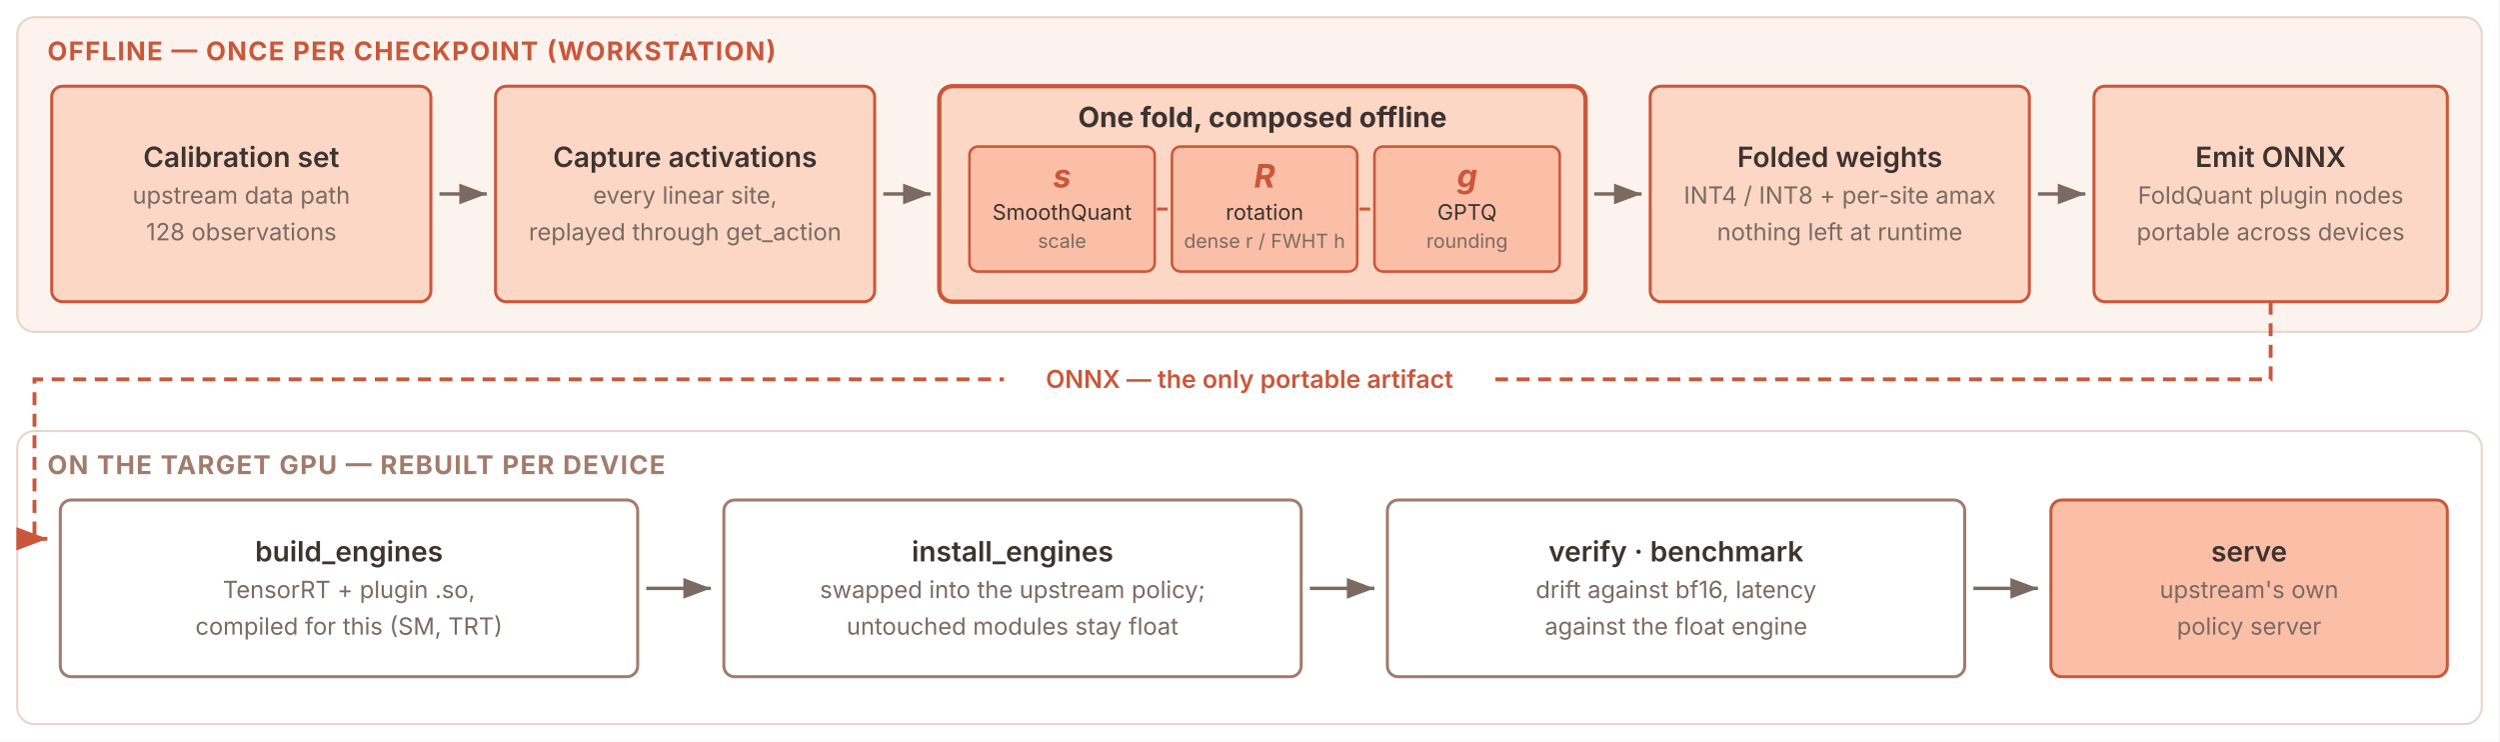
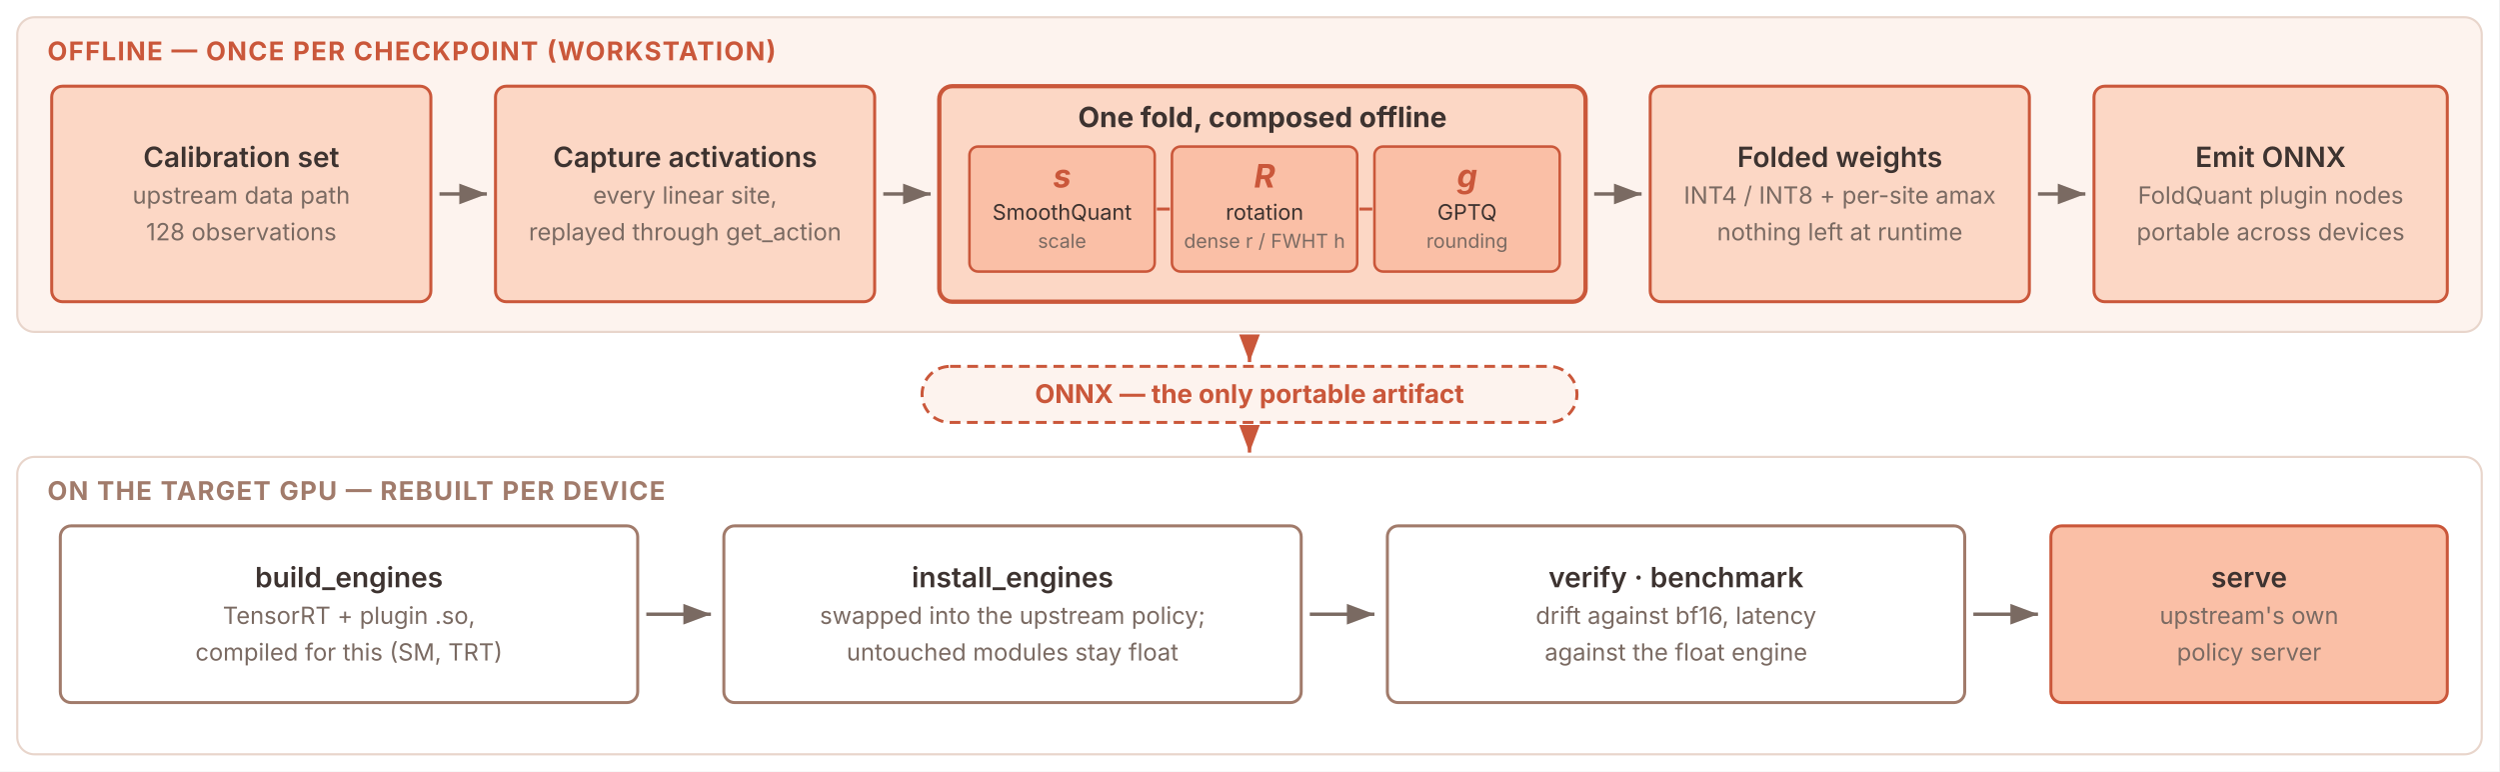
- <svg xmlns="http://www.w3.org/2000/svg" width="1160" height="344" viewBox="0 0 1160 344" content="&lt;mxfile host=&quot;app.diagrams.net&quot;&gt;&lt;diagram name=&quot;foldquant-pipeline&quot;&gt;&lt;mxGraphModel dx=&quot;1160&quot; dy=&quot;344&quot; grid=&quot;0&quot; page=&quot;1&quot; pageWidth=&quot;1160&quot; pageHeight=&quot;344&quot;&gt;&lt;root&gt;&lt;mxCell id=&quot;0&quot;/&gt;&lt;mxCell id=&quot;1&quot; parent=&quot;0&quot;/&gt;&lt;mxCell id=&quot;l1&quot; value=&quot;OFFLINE - ONCE PER CHECKPOINT (WORKSTATION)&quot; style=&quot;rounded=1;fillColor=#fdf3ee;strokeColor=#e8d5cb;verticalAlign=top;align=left;spacingLeft=12;fontSize=12;fontStyle=1;fontColor=#ca573a&quot; vertex=&quot;1&quot; parent=&quot;1&quot;&gt;&lt;mxGeometry x=&quot;8&quot; y=&quot;8&quot; width=&quot;1144&quot; height=&quot;146&quot; as=&quot;geometry&quot;/&gt;&lt;/mxCell&gt;&lt;mxCell id=&quot;l2&quot; value=&quot;ON THE TARGET GPU - REBUILT PER DEVICE&quot; style=&quot;rounded=1;fillColor=#ffffff;strokeColor=#e8d5cb;verticalAlign=top;align=left;spacingLeft=12;fontSize=12;fontStyle=1;fontColor=#a17b6b&quot; vertex=&quot;1&quot; parent=&quot;1&quot;&gt;&lt;mxGeometry x=&quot;8&quot; y=&quot;200&quot; width=&quot;1144&quot; height=&quot;136&quot; as=&quot;geometry&quot;/&gt;&lt;/mxCell&gt;&lt;mxCell id=&quot;c1&quot; value=&quot;Calibration set&quot; style=&quot;rounded=1;fillColor=#fcd7c5;strokeColor=#ca573a;fontStyle=1&quot; vertex=&quot;1&quot; parent=&quot;1&quot;&gt;&lt;mxGeometry x=&quot;24&quot; y=&quot;40&quot; width=&quot;176&quot; height=&quot;100&quot; as=&quot;geometry&quot;/&gt;&lt;/mxCell&gt;&lt;mxCell id=&quot;c2&quot; value=&quot;Capture activations&quot; style=&quot;rounded=1;fillColor=#fcd7c5;strokeColor=#ca573a;fontStyle=1&quot; vertex=&quot;1&quot; parent=&quot;1&quot;&gt;&lt;mxGeometry x=&quot;230&quot; y=&quot;40&quot; width=&quot;176&quot; height=&quot;100&quot; as=&quot;geometry&quot;/&gt;&lt;/mxCell&gt;&lt;mxCell id=&quot;c3&quot; value=&quot;One fold, composed offline&quot; style=&quot;rounded=1;fillColor=#fcd7c5;strokeColor=#ca573a;strokeWidth=2;verticalAlign=top;fontStyle=1&quot; vertex=&quot;1&quot; parent=&quot;1&quot;&gt;&lt;mxGeometry x=&quot;436&quot; y=&quot;40&quot; width=&quot;300&quot; height=&quot;100&quot; as=&quot;geometry&quot;/&gt;&lt;/mxCell&gt;&lt;mxCell id=&quot;s1&quot; value=&quot;s&quot; style=&quot;rounded=1;fillColor=#fabfa6;strokeColor=#ca573a;fontStyle=3&quot; vertex=&quot;1&quot; parent=&quot;1&quot;&gt;&lt;mxGeometry x=&quot;450&quot; y=&quot;68&quot; width=&quot;86&quot; height=&quot;58&quot; as=&quot;geometry&quot;/&gt;&lt;/mxCell&gt;&lt;mxCell id=&quot;s2&quot; value=&quot;R&quot; style=&quot;rounded=1;fillColor=#fabfa6;strokeColor=#ca573a;fontStyle=3&quot; vertex=&quot;1&quot; parent=&quot;1&quot;&gt;&lt;mxGeometry x=&quot;544&quot; y=&quot;68&quot; width=&quot;86&quot; height=&quot;58&quot; as=&quot;geometry&quot;/&gt;&lt;/mxCell&gt;&lt;mxCell id=&quot;s3&quot; value=&quot;g&quot; style=&quot;rounded=1;fillColor=#fabfa6;strokeColor=#ca573a;fontStyle=3&quot; vertex=&quot;1&quot; parent=&quot;1&quot;&gt;&lt;mxGeometry x=&quot;638&quot; y=&quot;68&quot; width=&quot;86&quot; height=&quot;58&quot; as=&quot;geometry&quot;/&gt;&lt;/mxCell&gt;&lt;mxCell id=&quot;c4&quot; value=&quot;Folded weights&quot; style=&quot;rounded=1;fillColor=#fcd7c5;strokeColor=#ca573a;fontStyle=1&quot; vertex=&quot;1&quot; parent=&quot;1&quot;&gt;&lt;mxGeometry x=&quot;766&quot; y=&quot;40&quot; width=&quot;176&quot; height=&quot;100&quot; as=&quot;geometry&quot;/&gt;&lt;/mxCell&gt;&lt;mxCell id=&quot;c5&quot; value=&quot;Emit ONNX&quot; style=&quot;rounded=1;fillColor=#fcd7c5;strokeColor=#ca573a;fontStyle=1&quot; vertex=&quot;1&quot; parent=&quot;1&quot;&gt;&lt;mxGeometry x=&quot;972&quot; y=&quot;40&quot; width=&quot;164&quot; height=&quot;100&quot; as=&quot;geometry&quot;/&gt;&lt;/mxCell&gt;&lt;mxCell id=&quot;d1&quot; value=&quot;build_engines&quot; style=&quot;rounded=1;fillColor=#ffffff;strokeColor=#a17b6b;fontStyle=1&quot; vertex=&quot;1&quot; parent=&quot;1&quot;&gt;&lt;mxGeometry x=&quot;28&quot; y=&quot;232&quot; width=&quot;268&quot; height=&quot;82&quot; as=&quot;geometry&quot;/&gt;&lt;/mxCell&gt;&lt;mxCell id=&quot;d2&quot; value=&quot;install_engines&quot; style=&quot;rounded=1;fillColor=#ffffff;strokeColor=#a17b6b;fontStyle=1&quot; vertex=&quot;1&quot; parent=&quot;1&quot;&gt;&lt;mxGeometry x=&quot;336&quot; y=&quot;232&quot; width=&quot;268&quot; height=&quot;82&quot; as=&quot;geometry&quot;/&gt;&lt;/mxCell&gt;&lt;mxCell id=&quot;d3&quot; value=&quot;verify / benchmark&quot; style=&quot;rounded=1;fillColor=#ffffff;strokeColor=#a17b6b;fontStyle=1&quot; vertex=&quot;1&quot; parent=&quot;1&quot;&gt;&lt;mxGeometry x=&quot;644&quot; y=&quot;232&quot; width=&quot;268&quot; height=&quot;82&quot; as=&quot;geometry&quot;/&gt;&lt;/mxCell&gt;&lt;mxCell id=&quot;d4&quot; value=&quot;serve&quot; style=&quot;rounded=1;fillColor=#fabfa6;strokeColor=#ca573a;fontStyle=1&quot; vertex=&quot;1&quot; parent=&quot;1&quot;&gt;&lt;mxGeometry x=&quot;952&quot; y=&quot;232&quot; width=&quot;184&quot; height=&quot;82&quot; as=&quot;geometry&quot;/&gt;&lt;/mxCell&gt;&lt;mxCell id=&quot;e1&quot; style=&quot;edgeStyle=orthogonalEdgeStyle;strokeColor=#7a6a62&quot; edge=&quot;1&quot; parent=&quot;1&quot; source=&quot;c1&quot; target=&quot;c2&quot;&gt;&lt;mxGeometry relative=&quot;1&quot; as=&quot;geometry&quot;/&gt;&lt;/mxCell&gt;&lt;mxCell id=&quot;e2&quot; style=&quot;edgeStyle=orthogonalEdgeStyle;strokeColor=#7a6a62&quot; edge=&quot;1&quot; parent=&quot;1&quot; source=&quot;c2&quot; target=&quot;c3&quot;&gt;&lt;mxGeometry relative=&quot;1&quot; as=&quot;geometry&quot;/&gt;&lt;/mxCell&gt;&lt;mxCell id=&quot;e3&quot; style=&quot;edgeStyle=orthogonalEdgeStyle;strokeColor=#7a6a62&quot; edge=&quot;1&quot; parent=&quot;1&quot; source=&quot;c3&quot; target=&quot;c4&quot;&gt;&lt;mxGeometry relative=&quot;1&quot; as=&quot;geometry&quot;/&gt;&lt;/mxCell&gt;&lt;mxCell id=&quot;e4&quot; style=&quot;edgeStyle=orthogonalEdgeStyle;strokeColor=#7a6a62&quot; edge=&quot;1&quot; parent=&quot;1&quot; source=&quot;c4&quot; target=&quot;c5&quot;&gt;&lt;mxGeometry relative=&quot;1&quot; as=&quot;geometry&quot;/&gt;&lt;/mxCell&gt;&lt;mxCell id=&quot;e5&quot; value=&quot;ONNX - the only portable artifact&quot; style=&quot;edgeStyle=orthogonalEdgeStyle;dashed=1;strokeColor=#ca573a;fontColor=#ca573a&quot; edge=&quot;1&quot; parent=&quot;1&quot; source=&quot;c5&quot; target=&quot;d1&quot;&gt;&lt;mxGeometry relative=&quot;1&quot; as=&quot;geometry&quot;/&gt;&lt;/mxCell&gt;&lt;mxCell id=&quot;e6&quot; style=&quot;edgeStyle=orthogonalEdgeStyle;strokeColor=#7a6a62&quot; edge=&quot;1&quot; parent=&quot;1&quot; source=&quot;d1&quot; target=&quot;d2&quot;&gt;&lt;mxGeometry relative=&quot;1&quot; as=&quot;geometry&quot;/&gt;&lt;/mxCell&gt;&lt;mxCell id=&quot;e7&quot; style=&quot;edgeStyle=orthogonalEdgeStyle;strokeColor=#7a6a62&quot; edge=&quot;1&quot; parent=&quot;1&quot; source=&quot;d2&quot; target=&quot;d3&quot;&gt;&lt;mxGeometry relative=&quot;1&quot; as=&quot;geometry&quot;/&gt;&lt;/mxCell&gt;&lt;mxCell id=&quot;e8&quot; style=&quot;edgeStyle=orthogonalEdgeStyle;strokeColor=#7a6a62&quot; edge=&quot;1&quot; parent=&quot;1&quot; source=&quot;d3&quot; target=&quot;d4&quot;&gt;&lt;mxGeometry relative=&quot;1&quot; as=&quot;geometry&quot;/&gt;&lt;/mxCell&gt;&lt;/root&gt;&lt;/mxGraphModel&gt;&lt;/diagram&gt;&lt;/mxfile&gt;">
+ <svg xmlns="http://www.w3.org/2000/svg" width="1160" height="358" viewBox="0 0 1160 358" content="&lt;mxfile host=&quot;app.diagrams.net&quot;&gt;&lt;diagram name=&quot;foldquant-pipeline&quot;&gt;&lt;mxGraphModel dx=&quot;1160&quot; dy=&quot;358&quot; grid=&quot;0&quot; page=&quot;1&quot; pageWidth=&quot;1160&quot; pageHeight=&quot;358&quot;&gt;&lt;root&gt;&lt;mxCell id=&quot;0&quot;/&gt;&lt;mxCell id=&quot;1&quot; parent=&quot;0&quot;/&gt;&lt;mxCell id=&quot;l1&quot; value=&quot;OFFLINE - ONCE PER CHECKPOINT (WORKSTATION)&quot; style=&quot;rounded=1;fillColor=#fdf3ee;strokeColor=#e8d5cb;verticalAlign=top;align=left;spacingLeft=12;fontSize=12;fontStyle=1;fontColor=#ca573a&quot; vertex=&quot;1&quot; parent=&quot;1&quot;&gt;&lt;mxGeometry x=&quot;8&quot; y=&quot;8&quot; width=&quot;1144&quot; height=&quot;146&quot; as=&quot;geometry&quot;/&gt;&lt;/mxCell&gt;&lt;mxCell id=&quot;l2&quot; value=&quot;ON THE TARGET GPU - REBUILT PER DEVICE&quot; style=&quot;rounded=1;fillColor=#ffffff;strokeColor=#e8d5cb;verticalAlign=top;align=left;spacingLeft=12;fontSize=12;fontStyle=1;fontColor=#a17b6b&quot; vertex=&quot;1&quot; parent=&quot;1&quot;&gt;&lt;mxGeometry x=&quot;8&quot; y=&quot;212&quot; width=&quot;1144&quot; height=&quot;138&quot; as=&quot;geometry&quot;/&gt;&lt;/mxCell&gt;&lt;mxCell id=&quot;c1&quot; value=&quot;Calibration set&quot; style=&quot;rounded=1;fillColor=#fcd7c5;strokeColor=#ca573a;fontStyle=1&quot; vertex=&quot;1&quot; parent=&quot;1&quot;&gt;&lt;mxGeometry x=&quot;24&quot; y=&quot;40&quot; width=&quot;176&quot; height=&quot;100&quot; as=&quot;geometry&quot;/&gt;&lt;/mxCell&gt;&lt;mxCell id=&quot;c2&quot; value=&quot;Capture activations&quot; style=&quot;rounded=1;fillColor=#fcd7c5;strokeColor=#ca573a;fontStyle=1&quot; vertex=&quot;1&quot; parent=&quot;1&quot;&gt;&lt;mxGeometry x=&quot;230&quot; y=&quot;40&quot; width=&quot;176&quot; height=&quot;100&quot; as=&quot;geometry&quot;/&gt;&lt;/mxCell&gt;&lt;mxCell id=&quot;c3&quot; value=&quot;One fold, composed offline&quot; style=&quot;rounded=1;fillColor=#fcd7c5;strokeColor=#ca573a;strokeWidth=2;verticalAlign=top;fontStyle=1&quot; vertex=&quot;1&quot; parent=&quot;1&quot;&gt;&lt;mxGeometry x=&quot;436&quot; y=&quot;40&quot; width=&quot;300&quot; height=&quot;100&quot; as=&quot;geometry&quot;/&gt;&lt;/mxCell&gt;&lt;mxCell id=&quot;s1&quot; value=&quot;s&quot; style=&quot;rounded=1;fillColor=#fabfa6;strokeColor=#ca573a;fontStyle=3&quot; vertex=&quot;1&quot; parent=&quot;1&quot;&gt;&lt;mxGeometry x=&quot;450&quot; y=&quot;68&quot; width=&quot;86&quot; height=&quot;58&quot; as=&quot;geometry&quot;/&gt;&lt;/mxCell&gt;&lt;mxCell id=&quot;s2&quot; value=&quot;R&quot; style=&quot;rounded=1;fillColor=#fabfa6;strokeColor=#ca573a;fontStyle=3&quot; vertex=&quot;1&quot; parent=&quot;1&quot;&gt;&lt;mxGeometry x=&quot;544&quot; y=&quot;68&quot; width=&quot;86&quot; height=&quot;58&quot; as=&quot;geometry&quot;/&gt;&lt;/mxCell&gt;&lt;mxCell id=&quot;s3&quot; value=&quot;g&quot; style=&quot;rounded=1;fillColor=#fabfa6;strokeColor=#ca573a;fontStyle=3&quot; vertex=&quot;1&quot; parent=&quot;1&quot;&gt;&lt;mxGeometry x=&quot;638&quot; y=&quot;68&quot; width=&quot;86&quot; height=&quot;58&quot; as=&quot;geometry&quot;/&gt;&lt;/mxCell&gt;&lt;mxCell id=&quot;c4&quot; value=&quot;Folded weights&quot; style=&quot;rounded=1;fillColor=#fcd7c5;strokeColor=#ca573a;fontStyle=1&quot; vertex=&quot;1&quot; parent=&quot;1&quot;&gt;&lt;mxGeometry x=&quot;766&quot; y=&quot;40&quot; width=&quot;176&quot; height=&quot;100&quot; as=&quot;geometry&quot;/&gt;&lt;/mxCell&gt;&lt;mxCell id=&quot;c5&quot; value=&quot;Emit ONNX&quot; style=&quot;rounded=1;fillColor=#fcd7c5;strokeColor=#ca573a;fontStyle=1&quot; vertex=&quot;1&quot; parent=&quot;1&quot;&gt;&lt;mxGeometry x=&quot;972&quot; y=&quot;40&quot; width=&quot;164&quot; height=&quot;100&quot; as=&quot;geometry&quot;/&gt;&lt;/mxCell&gt;&lt;mxCell id=&quot;t&quot; value=&quot;ONNX - the only portable artifact&quot; style=&quot;rounded=1;arcSize=50;dashed=1;fillColor=#fdf3ee;strokeColor=#ca573a;fontColor=#ca573a;fontStyle=1&quot; vertex=&quot;1&quot; parent=&quot;1&quot;&gt;&lt;mxGeometry x=&quot;428&quot; y=&quot;170&quot; width=&quot;304&quot; height=&quot;26&quot; as=&quot;geometry&quot;/&gt;&lt;/mxCell&gt;&lt;mxCell id=&quot;d1&quot; value=&quot;build_engines&quot; style=&quot;rounded=1;fillColor=#ffffff;strokeColor=#a17b6b;fontStyle=1&quot; vertex=&quot;1&quot; parent=&quot;1&quot;&gt;&lt;mxGeometry x=&quot;28&quot; y=&quot;244&quot; width=&quot;268&quot; height=&quot;82&quot; as=&quot;geometry&quot;/&gt;&lt;/mxCell&gt;&lt;mxCell id=&quot;d2&quot; value=&quot;install_engines&quot; style=&quot;rounded=1;fillColor=#ffffff;strokeColor=#a17b6b;fontStyle=1&quot; vertex=&quot;1&quot; parent=&quot;1&quot;&gt;&lt;mxGeometry x=&quot;336&quot; y=&quot;244&quot; width=&quot;268&quot; height=&quot;82&quot; as=&quot;geometry&quot;/&gt;&lt;/mxCell&gt;&lt;mxCell id=&quot;d3&quot; value=&quot;verify / benchmark&quot; style=&quot;rounded=1;fillColor=#ffffff;strokeColor=#a17b6b;fontStyle=1&quot; vertex=&quot;1&quot; parent=&quot;1&quot;&gt;&lt;mxGeometry x=&quot;644&quot; y=&quot;244&quot; width=&quot;268&quot; height=&quot;82&quot; as=&quot;geometry&quot;/&gt;&lt;/mxCell&gt;&lt;mxCell id=&quot;d4&quot; value=&quot;serve&quot; style=&quot;rounded=1;fillColor=#fabfa6;strokeColor=#ca573a;fontStyle=1&quot; vertex=&quot;1&quot; parent=&quot;1&quot;&gt;&lt;mxGeometry x=&quot;952&quot; y=&quot;244&quot; width=&quot;184&quot; height=&quot;82&quot; as=&quot;geometry&quot;/&gt;&lt;/mxCell&gt;&lt;mxCell id=&quot;e1&quot; style=&quot;edgeStyle=orthogonalEdgeStyle;strokeColor=#7a6a62&quot; edge=&quot;1&quot; parent=&quot;1&quot; source=&quot;c1&quot; target=&quot;c2&quot;&gt;&lt;mxGeometry relative=&quot;1&quot; as=&quot;geometry&quot;/&gt;&lt;/mxCell&gt;&lt;mxCell id=&quot;e2&quot; style=&quot;edgeStyle=orthogonalEdgeStyle;strokeColor=#7a6a62&quot; edge=&quot;1&quot; parent=&quot;1&quot; source=&quot;c2&quot; target=&quot;c3&quot;&gt;&lt;mxGeometry relative=&quot;1&quot; as=&quot;geometry&quot;/&gt;&lt;/mxCell&gt;&lt;mxCell id=&quot;e3&quot; style=&quot;edgeStyle=orthogonalEdgeStyle;strokeColor=#7a6a62&quot; edge=&quot;1&quot; parent=&quot;1&quot; source=&quot;c3&quot; target=&quot;c4&quot;&gt;&lt;mxGeometry relative=&quot;1&quot; as=&quot;geometry&quot;/&gt;&lt;/mxCell&gt;&lt;mxCell id=&quot;e4&quot; style=&quot;edgeStyle=orthogonalEdgeStyle;strokeColor=#7a6a62&quot; edge=&quot;1&quot; parent=&quot;1&quot; source=&quot;c4&quot; target=&quot;c5&quot;&gt;&lt;mxGeometry relative=&quot;1&quot; as=&quot;geometry&quot;/&gt;&lt;/mxCell&gt;&lt;mxCell id=&quot;e5&quot; style=&quot;edgeStyle=orthogonalEdgeStyle;dashed=1;strokeColor=#ca573a&quot; edge=&quot;1&quot; parent=&quot;1&quot; source=&quot;l1&quot; target=&quot;t&quot;&gt;&lt;mxGeometry relative=&quot;1&quot; as=&quot;geometry&quot;/&gt;&lt;/mxCell&gt;&lt;mxCell id=&quot;e6&quot; style=&quot;edgeStyle=orthogonalEdgeStyle;dashed=1;strokeColor=#ca573a&quot; edge=&quot;1&quot; parent=&quot;1&quot; source=&quot;t&quot; target=&quot;l2&quot;&gt;&lt;mxGeometry relative=&quot;1&quot; as=&quot;geometry&quot;/&gt;&lt;/mxCell&gt;&lt;mxCell id=&quot;e7&quot; style=&quot;edgeStyle=orthogonalEdgeStyle;strokeColor=#7a6a62&quot; edge=&quot;1&quot; parent=&quot;1&quot; source=&quot;d1&quot; target=&quot;d2&quot;&gt;&lt;mxGeometry relative=&quot;1&quot; as=&quot;geometry&quot;/&gt;&lt;/mxCell&gt;&lt;mxCell id=&quot;e8&quot; style=&quot;edgeStyle=orthogonalEdgeStyle;strokeColor=#7a6a62&quot; edge=&quot;1&quot; parent=&quot;1&quot; source=&quot;d2&quot; target=&quot;d3&quot;&gt;&lt;mxGeometry relative=&quot;1&quot; as=&quot;geometry&quot;/&gt;&lt;/mxCell&gt;&lt;mxCell id=&quot;e9&quot; style=&quot;edgeStyle=orthogonalEdgeStyle;strokeColor=#7a6a62&quot; edge=&quot;1&quot; parent=&quot;1&quot; source=&quot;d3&quot; target=&quot;d4&quot;&gt;&lt;mxGeometry relative=&quot;1&quot; as=&quot;geometry&quot;/&gt;&lt;/mxCell&gt;&lt;/root&gt;&lt;/mxGraphModel&gt;&lt;/diagram&gt;&lt;/mxfile&gt;">
  <defs>
    <marker id="ah" markerWidth="9" markerHeight="9" refX="8" refY="3" orient="auto" markerUnits="strokeWidth">
      <path d="M0,0 L0,6 L8,3 z" fill="#7a6a62" />
    </marker>
    <marker id="ahf" markerWidth="9" markerHeight="9" refX="8" refY="3" orient="auto" markerUnits="strokeWidth">
      <path d="M0,0 L0,6 L8,3 z" fill="#ca573a" />
    </marker>
  </defs>
  <g font-family="Inter, 'Helvetica Neue', Helvetica, Arial, sans-serif">
-     <rect width="1160" height="344" fill="#ffffff" />
-     <rect x="8" y="8" width="1144" height="146" rx="8" fill="#fdf3ee" stroke="#e8d5cb" stroke-width="1" />
+     <rect width="1160" height="358" fill="#ffffff" />
+     <rect x="8" y="8" width="1144" height="146" rx="8" fill="#fdf3ee" stroke="#e8d5cb" />
    <text x="22" y="28" font-size="12" font-weight="700" fill="#ca573a" letter-spacing="0.6">OFFLINE — ONCE PER CHECKPOINT (WORKSTATION)</text>
-     <rect x="8" y="200" width="1144" height="136" rx="8" fill="#ffffff" stroke="#e8d5cb" stroke-width="1" />
-     <text x="22" y="220" font-size="12" font-weight="700" fill="#a17b6b" letter-spacing="0.6">ON THE TARGET GPU — REBUILT PER DEVICE</text>
+     <rect x="8" y="212" width="1144" height="138" rx="8" fill="#ffffff" stroke="#e8d5cb" />
+     <text x="22" y="232" font-size="12" font-weight="700" fill="#a17b6b" letter-spacing="0.6">ON THE TARGET GPU — REBUILT PER DEVICE</text>
    <rect x="24" y="40" width="176" height="100" rx="5" fill="#fcd7c5" stroke="#ca573a" stroke-width="1.4" />
    <text x="112.0" y="77.5" text-anchor="middle" font-size="13" font-weight="600" fill="#3d3330">Calibration set</text>
    <text x="112.0" y="94.5" text-anchor="middle" font-size="11" font-weight="400" fill="#7a6a62">upstream data path</text>
    <text x="112.0" y="111.5" text-anchor="middle" font-size="11" font-weight="400" fill="#7a6a62">128 observations</text>
    <rect x="230" y="40" width="176" height="100" rx="5" fill="#fcd7c5" stroke="#ca573a" stroke-width="1.4" />
    <text x="318.0" y="77.5" text-anchor="middle" font-size="13" font-weight="600" fill="#3d3330">Capture activations</text>
    <text x="318.0" y="94.5" text-anchor="middle" font-size="11" font-weight="400" fill="#7a6a62">every linear site,</text>
    <text x="318.0" y="111.5" text-anchor="middle" font-size="11" font-weight="400" fill="#7a6a62">replayed through get_action</text>
    <rect x="436" y="40" width="300" height="100" rx="6" fill="#fcd7c5" stroke="#ca573a" stroke-width="2" />
    <text x="586.0" y="59" text-anchor="middle" font-size="13" font-weight="700" fill="#3d3330">One fold, composed offline</text>
    <rect x="450" y="68" width="86" height="58" rx="4" fill="#fabfa6" stroke="#ca573a" stroke-width="1.2" />
    <text x="493" y="87" text-anchor="middle" font-size="15" font-weight="700" font-style="italic" fill="#ca573a">s</text>
    <text x="493" y="102" text-anchor="middle" font-size="10" fill="#3d3330">SmoothQuant</text>
    <text x="493" y="115" text-anchor="middle" font-size="9" fill="#7a6a62">scale</text>
+     <line x1="537" y1="97" x2="543" y2="97" stroke="#ca573a" stroke-width="1.4" />
    <rect x="544" y="68" width="86" height="58" rx="4" fill="#fabfa6" stroke="#ca573a" stroke-width="1.2" />
    <text x="587" y="87" text-anchor="middle" font-size="15" font-weight="700" font-style="italic" fill="#ca573a">R</text>
    <text x="587" y="102" text-anchor="middle" font-size="10" fill="#3d3330">rotation</text>
    <text x="587" y="115" text-anchor="middle" font-size="9" fill="#7a6a62">dense r / FWHT h</text>
+     <line x1="631" y1="97" x2="637" y2="97" stroke="#ca573a" stroke-width="1.4" />
    <rect x="638" y="68" width="86" height="58" rx="4" fill="#fabfa6" stroke="#ca573a" stroke-width="1.2" />
    <text x="681" y="87" text-anchor="middle" font-size="15" font-weight="700" font-style="italic" fill="#ca573a">g</text>
    <text x="681" y="102" text-anchor="middle" font-size="10" fill="#3d3330">GPTQ</text>
    <text x="681" y="115" text-anchor="middle" font-size="9" fill="#7a6a62">rounding</text>
-     <line x1="537" y1="97" x2="542" y2="97" stroke="#ca573a" stroke-width="1.4" />
-     <line x1="631" y1="97" x2="636" y2="97" stroke="#ca573a" stroke-width="1.4" />
    <rect x="766" y="40" width="176" height="100" rx="5" fill="#fcd7c5" stroke="#ca573a" stroke-width="1.4" />
    <text x="854.0" y="77.5" text-anchor="middle" font-size="13" font-weight="600" fill="#3d3330">Folded weights</text>
    <text x="854.0" y="94.5" text-anchor="middle" font-size="11" font-weight="400" fill="#7a6a62">INT4 / INT8 + per-site amax</text>
    <text x="854.0" y="111.5" text-anchor="middle" font-size="11" font-weight="400" fill="#7a6a62">nothing left at runtime</text>
    <rect x="972" y="40" width="164" height="100" rx="5" fill="#fcd7c5" stroke="#ca573a" stroke-width="1.4" />
    <text x="1054.0" y="77.5" text-anchor="middle" font-size="13" font-weight="600" fill="#3d3330">Emit ONNX</text>
    <text x="1054.0" y="94.5" text-anchor="middle" font-size="11" font-weight="400" fill="#7a6a62">FoldQuant plugin nodes</text>
    <text x="1054.0" y="111.5" text-anchor="middle" font-size="11" font-weight="400" fill="#7a6a62">portable across devices</text>
    <line x1="204" y1="90.0" x2="226" y2="90.0" stroke="#7a6a62" stroke-width="1.6" marker-end="url(#ah)" />
    <line x1="410" y1="90.0" x2="432" y2="90.0" stroke="#7a6a62" stroke-width="1.6" marker-end="url(#ah)" />
    <line x1="740" y1="90.0" x2="762" y2="90.0" stroke="#7a6a62" stroke-width="1.6" marker-end="url(#ah)" />
    <line x1="946" y1="90.0" x2="968" y2="90.0" stroke="#7a6a62" stroke-width="1.6" marker-end="url(#ah)" />
-     <path d="M 1054 140 L 1054 176 L 16 176 L 16 250 L 22 250" fill="none" stroke="#ca573a" stroke-width="1.8" stroke-dasharray="6 4" marker-end="url(#ahf)" />
-     <rect x="466" y="164" width="228" height="24" rx="4" fill="#ffffff" />
-     <text x="580" y="180" text-anchor="middle" font-size="11.5" font-weight="600" fill="#ca573a">ONNX — the only portable artifact</text>
-     <rect x="28" y="232" width="268" height="82" rx="5" fill="#ffffff" stroke="#a17b6b" stroke-width="1.4" />
-     <text x="162.0" y="260.5" text-anchor="middle" font-size="13" font-weight="600" fill="#3d3330">build_engines</text>
-     <text x="162.0" y="277.5" text-anchor="middle" font-size="11" font-weight="400" fill="#7a6a62">TensorRT + plugin .so,</text>
-     <text x="162.0" y="294.5" text-anchor="middle" font-size="11" font-weight="400" fill="#7a6a62">compiled for this (SM, TRT)</text>
-     <rect x="336" y="232" width="268" height="82" rx="5" fill="#ffffff" stroke="#a17b6b" stroke-width="1.4" />
-     <text x="470.0" y="260.5" text-anchor="middle" font-size="13" font-weight="600" fill="#3d3330">install_engines</text>
-     <text x="470.0" y="277.5" text-anchor="middle" font-size="11" font-weight="400" fill="#7a6a62">swapped into the upstream policy;</text>
-     <text x="470.0" y="294.5" text-anchor="middle" font-size="11" font-weight="400" fill="#7a6a62">untouched modules stay float</text>
-     <rect x="644" y="232" width="268" height="82" rx="5" fill="#ffffff" stroke="#a17b6b" stroke-width="1.4" />
-     <text x="778.0" y="260.5" text-anchor="middle" font-size="13" font-weight="600" fill="#3d3330">verify · benchmark</text>
-     <text x="778.0" y="277.5" text-anchor="middle" font-size="11" font-weight="400" fill="#7a6a62">drift against bf16, latency</text>
-     <text x="778.0" y="294.5" text-anchor="middle" font-size="11" font-weight="400" fill="#7a6a62">against the float engine</text>
-     <rect x="952" y="232" width="184" height="82" rx="5" fill="#fabfa6" stroke="#ca573a" stroke-width="1.4" />
-     <text x="1044.0" y="260.5" text-anchor="middle" font-size="13" font-weight="600" fill="#3d3330">serve</text>
-     <text x="1044.0" y="277.5" text-anchor="middle" font-size="11" font-weight="400" fill="#7a6a62">upstream's own</text>
-     <text x="1044.0" y="294.5" text-anchor="middle" font-size="11" font-weight="400" fill="#7a6a62">policy server</text>
-     <line x1="300" y1="273.0" x2="330" y2="273.0" stroke="#7a6a62" stroke-width="1.6" marker-end="url(#ah)" />
-     <line x1="608" y1="273.0" x2="638" y2="273.0" stroke="#7a6a62" stroke-width="1.6" marker-end="url(#ah)" />
-     <line x1="916" y1="273.0" x2="946" y2="273.0" stroke="#7a6a62" stroke-width="1.6" marker-end="url(#ah)" />
+     <line x1="580.0" y1="156" x2="580.0" y2="168" stroke="#ca573a" stroke-width="1.6" marker-end="url(#ahf)" />
+     <rect x="428.0" y="170" width="304" height="26" rx="13" fill="#fdf3ee" stroke="#ca573a" stroke-width="1.4" stroke-dasharray="5 3" />
+     <text x="580.0" y="187" text-anchor="middle" font-size="12" font-weight="700" fill="#ca573a">ONNX — the only portable artifact</text>
+     <line x1="580.0" y1="198" x2="580.0" y2="210" stroke="#ca573a" stroke-width="1.6" marker-end="url(#ahf)" />
+     <rect x="28" y="244" width="268" height="82" rx="5" fill="#ffffff" stroke="#a17b6b" stroke-width="1.4" />
+     <text x="162.0" y="272.5" text-anchor="middle" font-size="13" font-weight="600" fill="#3d3330">build_engines</text>
+     <text x="162.0" y="289.5" text-anchor="middle" font-size="11" font-weight="400" fill="#7a6a62">TensorRT + plugin .so,</text>
+     <text x="162.0" y="306.5" text-anchor="middle" font-size="11" font-weight="400" fill="#7a6a62">compiled for this (SM, TRT)</text>
+     <rect x="336" y="244" width="268" height="82" rx="5" fill="#ffffff" stroke="#a17b6b" stroke-width="1.4" />
+     <text x="470.0" y="272.5" text-anchor="middle" font-size="13" font-weight="600" fill="#3d3330">install_engines</text>
+     <text x="470.0" y="289.5" text-anchor="middle" font-size="11" font-weight="400" fill="#7a6a62">swapped into the upstream policy;</text>
+     <text x="470.0" y="306.5" text-anchor="middle" font-size="11" font-weight="400" fill="#7a6a62">untouched modules stay float</text>
+     <rect x="644" y="244" width="268" height="82" rx="5" fill="#ffffff" stroke="#a17b6b" stroke-width="1.4" />
+     <text x="778.0" y="272.5" text-anchor="middle" font-size="13" font-weight="600" fill="#3d3330">verify · benchmark</text>
+     <text x="778.0" y="289.5" text-anchor="middle" font-size="11" font-weight="400" fill="#7a6a62">drift against bf16, latency</text>
+     <text x="778.0" y="306.5" text-anchor="middle" font-size="11" font-weight="400" fill="#7a6a62">against the float engine</text>
+     <rect x="952" y="244" width="184" height="82" rx="5" fill="#fabfa6" stroke="#ca573a" stroke-width="1.4" />
+     <text x="1044.0" y="272.5" text-anchor="middle" font-size="13" font-weight="600" fill="#3d3330">serve</text>
+     <text x="1044.0" y="289.5" text-anchor="middle" font-size="11" font-weight="400" fill="#7a6a62">upstream's own</text>
+     <text x="1044.0" y="306.5" text-anchor="middle" font-size="11" font-weight="400" fill="#7a6a62">policy server</text>
+     <line x1="300" y1="285.0" x2="330" y2="285.0" stroke="#7a6a62" stroke-width="1.6" marker-end="url(#ah)" />
+     <line x1="608" y1="285.0" x2="638" y2="285.0" stroke="#7a6a62" stroke-width="1.6" marker-end="url(#ah)" />
+     <line x1="916" y1="285.0" x2="946" y2="285.0" stroke="#7a6a62" stroke-width="1.6" marker-end="url(#ah)" />
  </g>
</svg>
